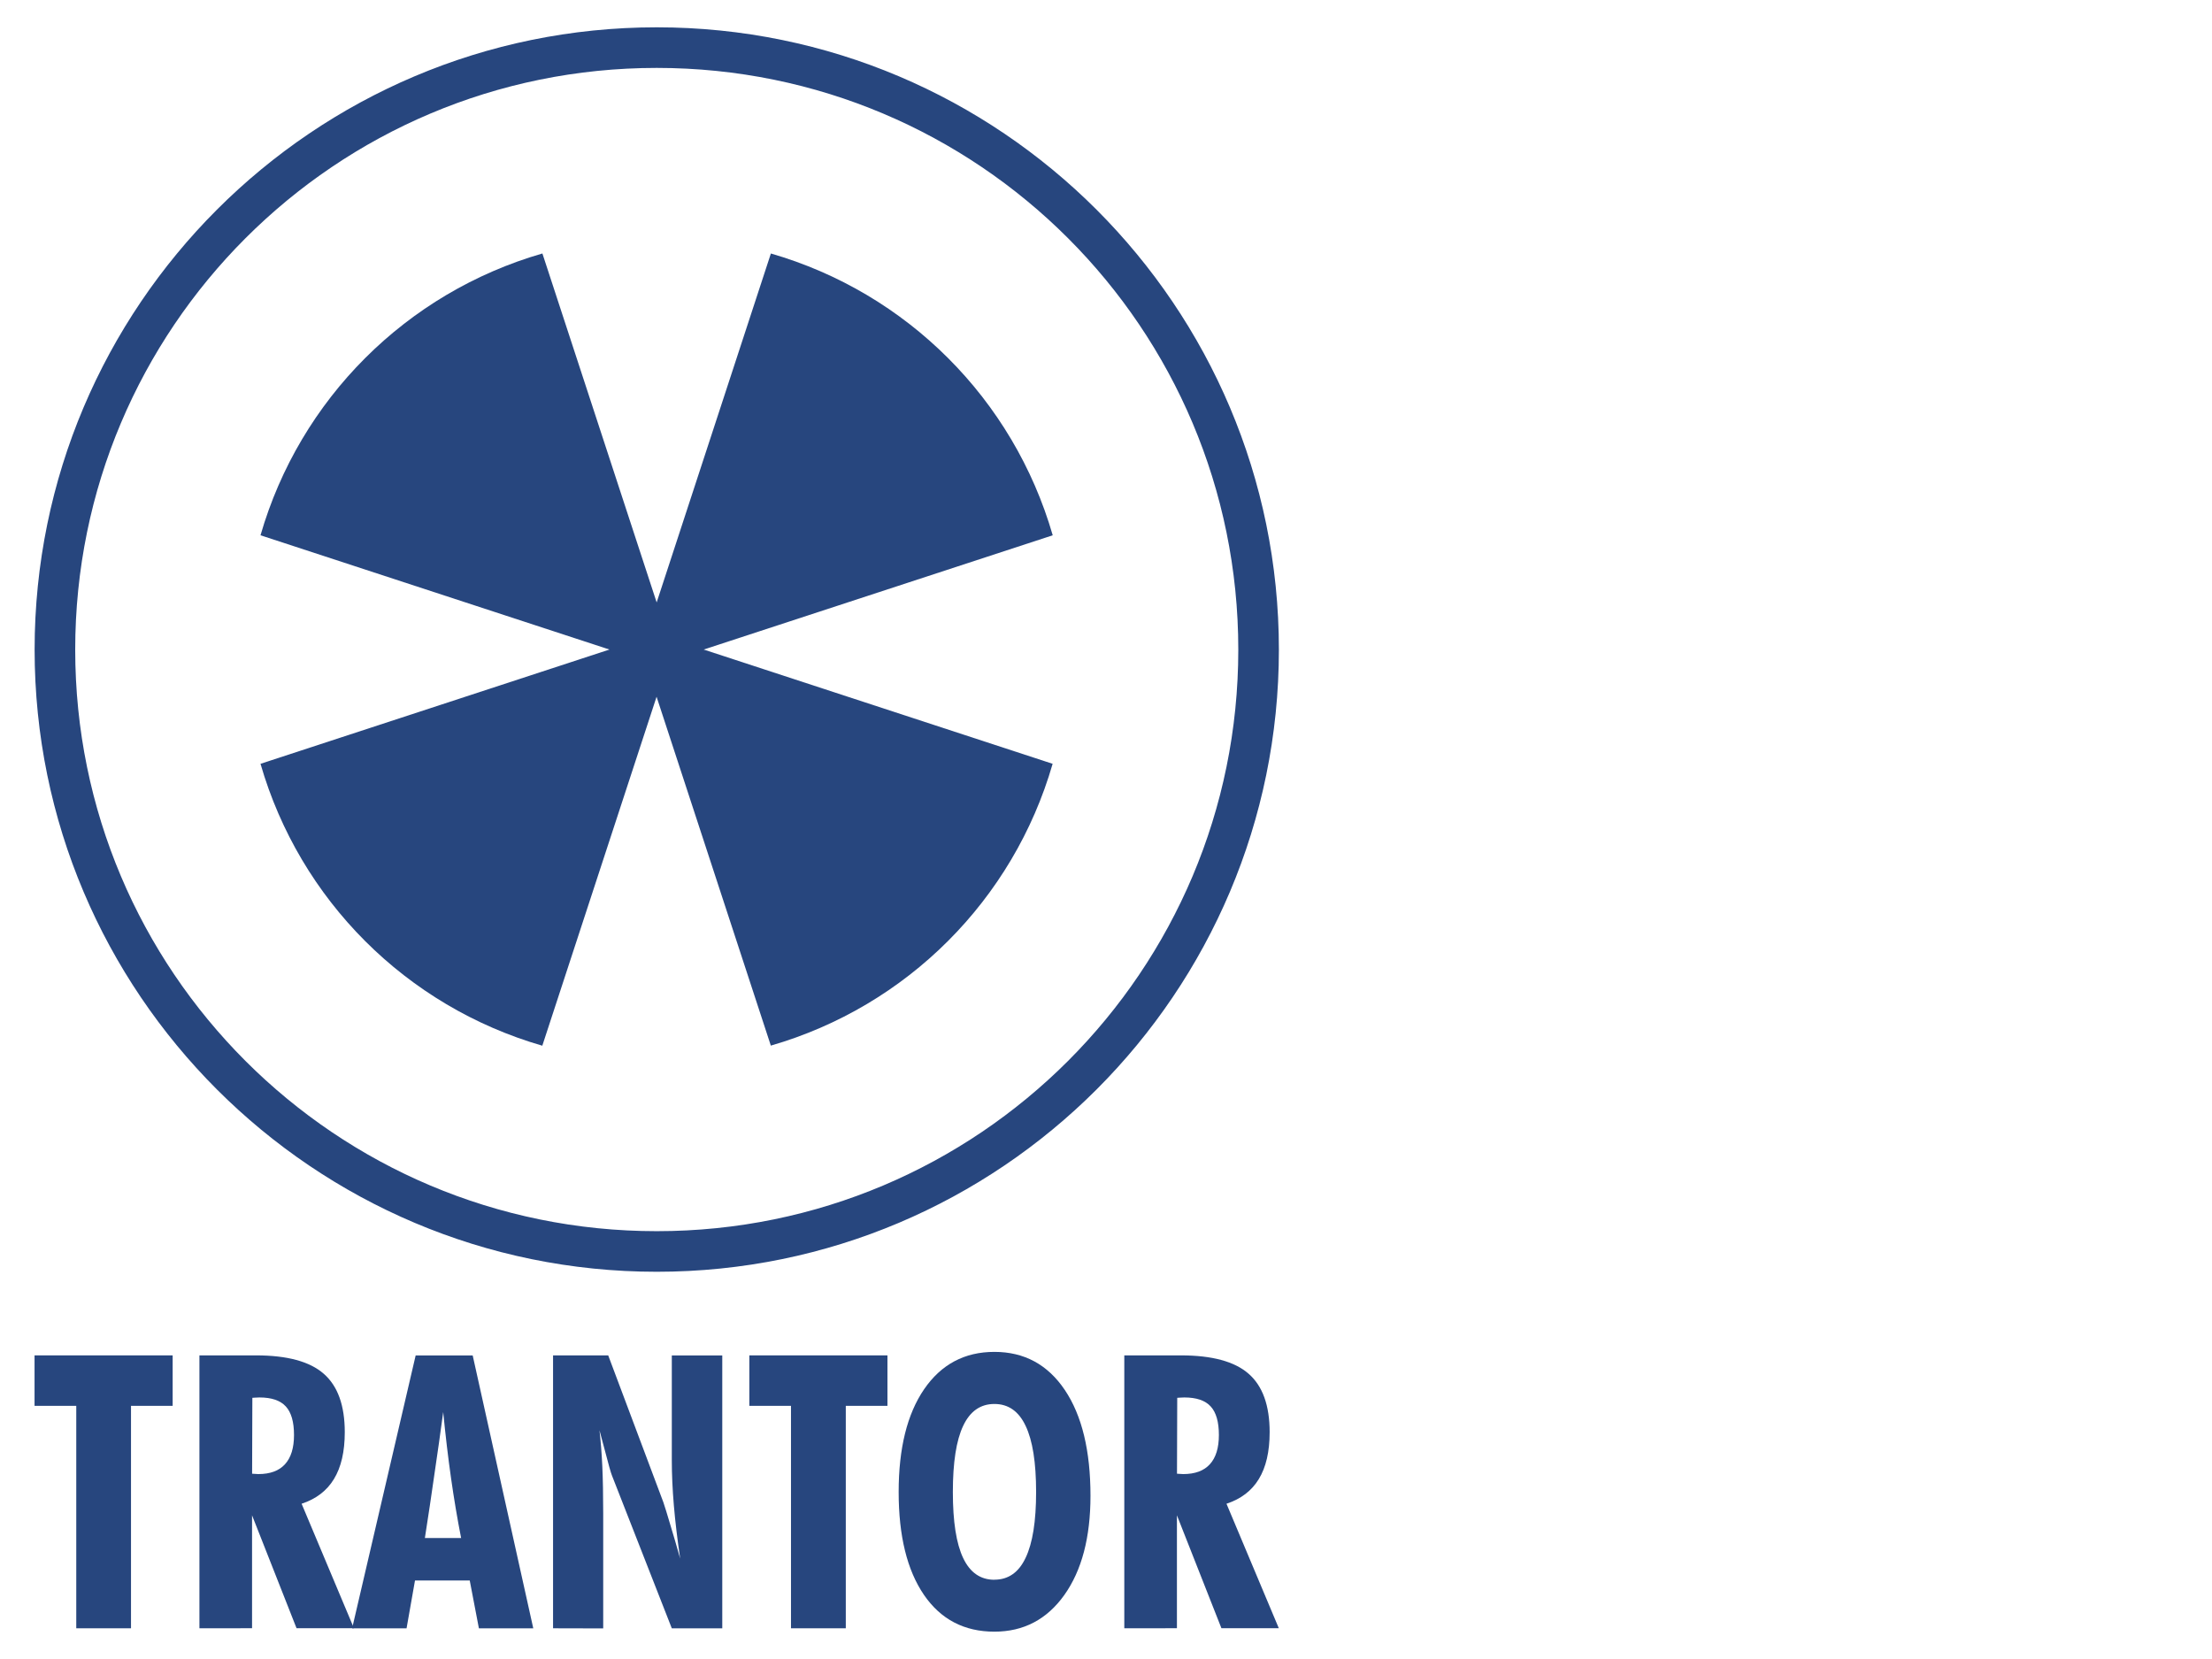
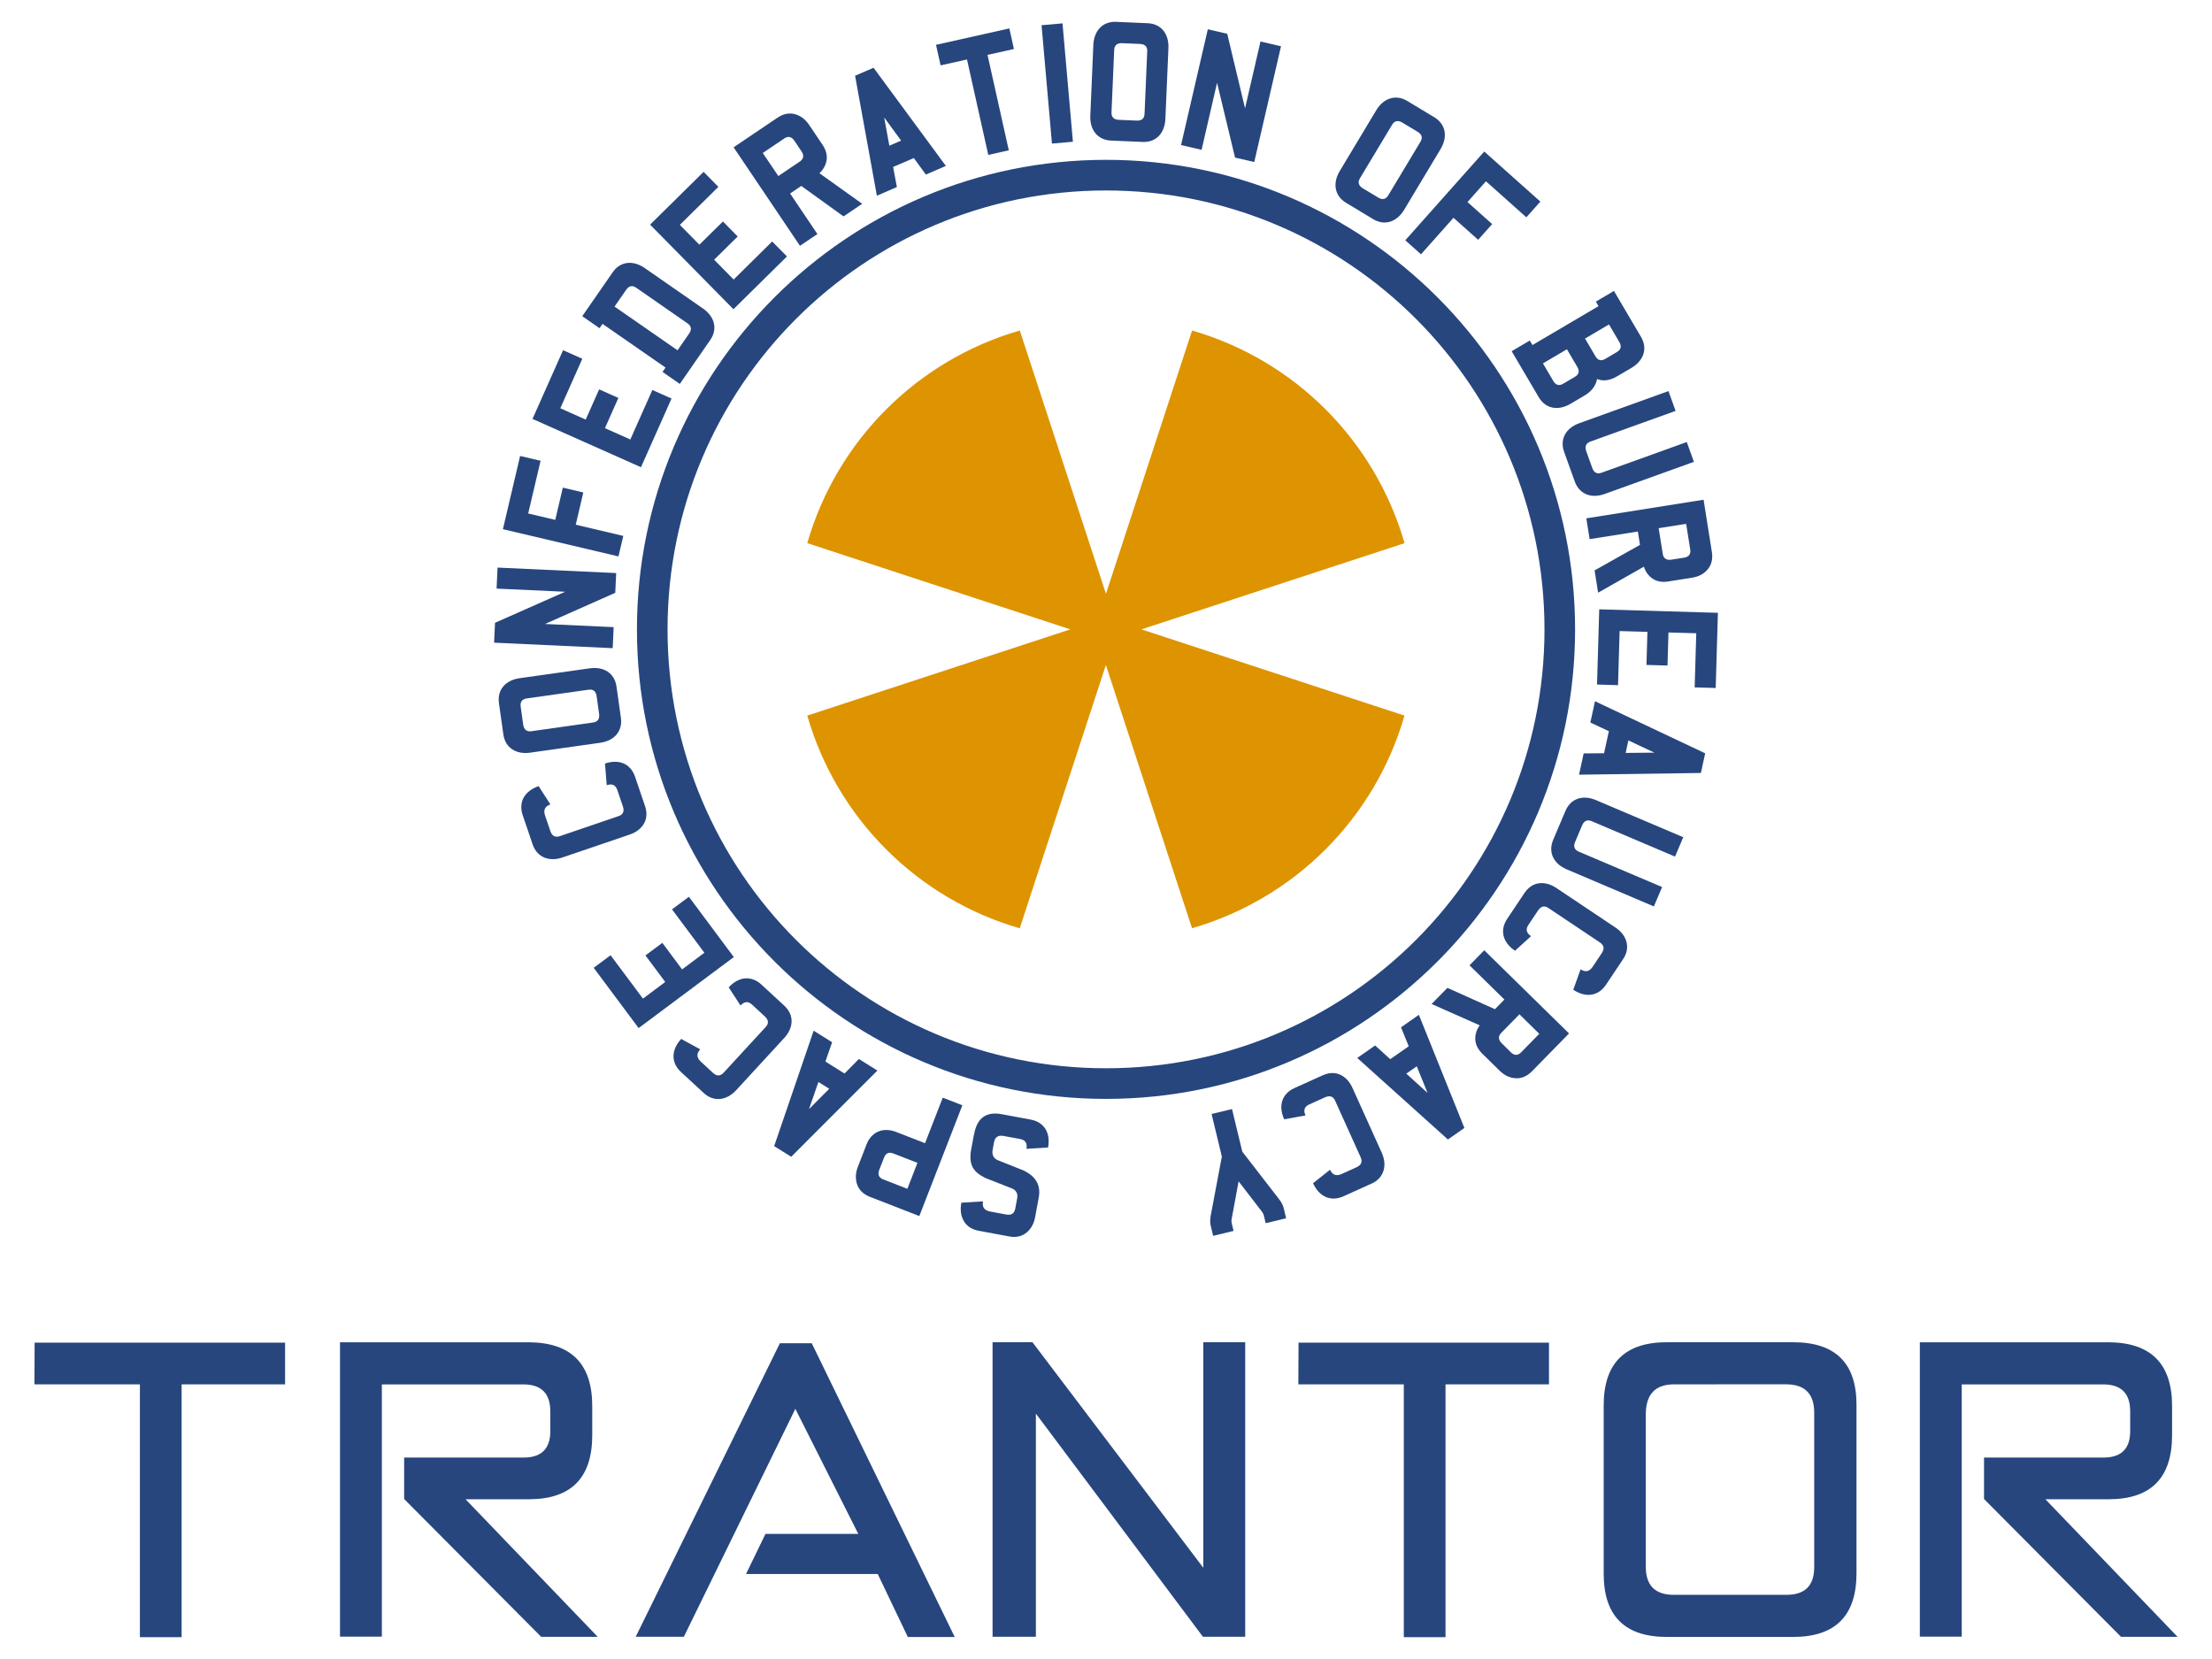
<svg xmlns="http://www.w3.org/2000/svg" width="128" height="96" viewBox="0 0 33.867 25.4" version="1.1" id="svg8">
  <defs id="defs2" />
  <g id="layer1" transform="translate(0,-271.6)">
-     <g id="g888" transform="matrix(0.9410256,0,0,0.9410256,-5.880259,17.96741)" style="fill:#27467e;fill-opacity:1">
-       <g transform="matrix(1.474255,0,0,1.474255,-8.030848,-132.8371)" id="g860" style="fill:#27467e;fill-opacity:1">
-         <path style="color:#000000;font-style:normal;font-variant:normal;font-weight:normal;font-stretch:normal;font-size:medium;line-height:normal;font-family:sans-serif;font-variant-ligatures:normal;font-variant-position:normal;font-variant-caps:normal;font-variant-numeric:normal;font-variant-alternates:normal;font-feature-settings:normal;text-indent:0;text-align:start;text-decoration:none;text-decoration-line:none;text-decoration-style:solid;text-decoration-color:#000000;letter-spacing:normal;word-spacing:normal;text-transform:none;writing-mode:lr-tb;direction:ltr;text-orientation:mixed;dominant-baseline:auto;baseline-shift:baseline;text-anchor:start;white-space:normal;shape-padding:0;clip-rule:nonzero;display:inline;overflow:visible;visibility:visible;opacity:1;isolation:auto;mix-blend-mode:normal;color-interpolation:sRGB;color-interpolation-filters:linearRGB;solid-color:#000000;solid-opacity:1;vector-effect:none;fill:#27467e;fill-opacity:1;fill-rule:nonzero;stroke:none;stroke-width:0.448;stroke-linecap:round;stroke-linejoin:round;stroke-miterlimit:4;stroke-dasharray:none;stroke-dashoffset:0;stroke-opacity:1;color-rendering:auto;image-rendering:auto;shape-rendering:auto;text-rendering:auto;enable-background:accumulate" d="m 16.934,273.229 c -3.79,0 -6.866,3.078 -6.866,6.868 0,3.79 3.077,6.866 6.866,6.866 3.79,0 6.866,-3.077 6.866,-6.866 0,-3.79 -3.077,-6.868 -6.866,-6.868 z m 0,0.448 c 3.547,0 6.418,2.872 6.418,6.42 1e-6,3.547 -2.871,6.418 -6.418,6.418 -3.547,0 -6.418,-2.871 -6.418,-6.418 0,-3.547 2.871,-6.42 6.418,-6.42 z" id="path834" />
-         <path style="opacity:1;fill:#27467e;fill-opacity:1;stroke:none;stroke-width:0.307;stroke-linecap:round;stroke-linejoin:round;stroke-miterlimit:4;stroke-dasharray:none;stroke-dashoffset:0;stroke-opacity:1" d="m 18.194,275.724 -1.261,3.852 -1.261,-3.851 a 4.553,4.553 0 0 0 -3.111,3.11 l 3.851,1.261 -3.851,1.261 a 4.553,4.553 0 0 0 3.11,3.111 l 1.261,-3.851 1.261,3.85 a 4.553,4.553 0 0 0 3.11,-3.11 l -3.851,-1.261 3.852,-1.261 a 4.553,4.553 0 0 0 -3.111,-3.11 z" id="circle836" />
-       </g>
-       <g transform="matrix(0.9808269,0,0,0.9808269,0.3246688,5.676665)" id="text856" style="font-style:normal;font-variant:normal;font-weight:normal;font-stretch:normal;font-size:6.35px;line-height:1.25;font-family:'Futura Md BT';-inkscape-font-specification:'Futura Md BT';letter-spacing:0px;word-spacing:0px;fill:#27467e;fill-opacity:1;stroke:none;stroke-width:0.265" aria-label="TRANTOR">
-         <path id="path862" style="font-style:normal;font-variant:normal;font-weight:normal;font-stretch:normal;font-family:'Futura BdCn BT';-inkscape-font-specification:'Futura BdCn BT';fill:#27467e;fill-opacity:1;stroke-width:0.265" d="m 7.305,296.019 v -3.69 H 6.613 v -0.837 h 2.291 v 0.837 H 8.213 v 3.69 z" />
-         <path id="path864" style="font-style:normal;font-variant:normal;font-weight:normal;font-stretch:normal;font-family:'Futura BdCn BT';-inkscape-font-specification:'Futura BdCn BT';fill:#27467e;fill-opacity:1;stroke-width:0.265" d="m 10.222,293.455 q 0.015,0 0.05,0.003 0.037,0.003 0.053,0.003 0.295,0 0.443,-0.164 0.149,-0.164 0.149,-0.484 0,-0.326 -0.136,-0.474 -0.136,-0.149 -0.437,-0.149 -0.047,0 -0.071,0.003 -0.025,0 -0.047,0.003 z m -0.874,2.564 v -4.527 h 0.939 q 0.775,0 1.122,0.304 0.35,0.304 0.35,0.97 0,0.484 -0.18,0.778 -0.177,0.291 -0.536,0.409 l 0.868,2.065 h -0.952 l -0.738,-1.873 v 1.873 z" />
-         <path id="path866" style="font-style:normal;font-variant:normal;font-weight:normal;font-stretch:normal;font-family:'Futura BdCn BT';-inkscape-font-specification:'Futura BdCn BT';fill:#27467e;fill-opacity:1;stroke-width:0.265" d="m 13.087,294.522 h 0.602 q -0.093,-0.474 -0.167,-0.992 -0.074,-0.521 -0.13,-1.098 -0.068,0.508 -0.146,1.032 -0.074,0.521 -0.158,1.057 z m -1.206,1.498 1.054,-4.527 h 0.946 l 1.005,4.527 h -0.902 l -0.152,-0.794 h -0.908 l -0.14,0.794 z" />
-         <path id="path868" style="font-style:normal;font-variant:normal;font-weight:normal;font-stretch:normal;font-family:'Futura BdCn BT';-inkscape-font-specification:'Futura BdCn BT';fill:#27467e;fill-opacity:1;stroke-width:0.265" d="m 15.214,296.019 v -4.527 h 0.915 l 0.915,2.437 q 0.04,0.118 0.112,0.363 0.074,0.242 0.167,0.571 -0.071,-0.481 -0.105,-0.881 -0.034,-0.403 -0.034,-0.75 v -1.739 h 0.837 v 4.527 h -0.837 l -0.992,-2.533 q -0.025,-0.056 -0.13,-0.462 -0.05,-0.186 -0.078,-0.291 0.031,0.264 0.047,0.595 0.015,0.329 0.015,0.788 v 1.904 z" />
-         <path id="path870" style="font-style:normal;font-variant:normal;font-weight:normal;font-stretch:normal;font-family:'Futura BdCn BT';-inkscape-font-specification:'Futura BdCn BT';fill:#27467e;fill-opacity:1;stroke-width:0.265" d="m 19.161,296.019 v -3.69 h -0.691 v -0.837 h 2.291 v 0.837 h -0.691 v 3.69 z" />
-         <path id="path872" style="font-style:normal;font-variant:normal;font-weight:normal;font-stretch:normal;font-family:'Futura BdCn BT';-inkscape-font-specification:'Futura BdCn BT';fill:#27467e;fill-opacity:1;stroke-width:0.265" d="m 22.535,295.213 q 0.347,0 0.518,-0.363 0.174,-0.363 0.174,-1.091 0,-0.735 -0.174,-1.098 -0.171,-0.363 -0.518,-0.363 -0.347,0 -0.518,0.363 -0.171,0.36 -0.171,1.098 0,0.735 0.171,1.095 0.171,0.36 0.518,0.36 z m 1.594,-1.392 q 0,1.036 -0.434,1.646 -0.434,0.608 -1.16,0.608 -0.75,0 -1.169,-0.611 -0.419,-0.614 -0.419,-1.705 0,-1.088 0.422,-1.705 0.425,-0.62 1.166,-0.62 0.744,0 1.169,0.633 0.425,0.633 0.425,1.755 z" />
-         <path id="path874" style="font-style:normal;font-variant:normal;font-weight:normal;font-stretch:normal;font-family:'Futura BdCn BT';-inkscape-font-specification:'Futura BdCn BT';fill:#27467e;fill-opacity:1;stroke-width:0.265" d="m 25.564,293.455 q 0.015,0 0.05,0.003 0.037,0.003 0.053,0.003 0.295,0 0.443,-0.164 0.149,-0.164 0.149,-0.484 0,-0.326 -0.136,-0.474 -0.136,-0.149 -0.437,-0.149 -0.047,0 -0.071,0.003 -0.025,0 -0.047,0.003 z m -0.874,2.564 v -4.527 h 0.939 q 0.775,0 1.122,0.304 0.35,0.304 0.35,0.97 0,0.484 -0.18,0.778 -0.177,0.291 -0.536,0.409 l 0.868,2.065 h -0.952 l -0.738,-1.873 v 1.873 z" />
+     <g transform="matrix(0.5421557,0,0,0.5421557,-0.2801107,137.1897)" id="layer1-0">
+       <g transform="matrix(1.251344,0,0,1.252371,-32.14935,-60.0764)" id="g1523">
+         <g id="text1057" style="font-style:normal;font-variant:normal;font-weight:normal;font-stretch:normal;font-size:9.263px;line-height:1.25;font-family:'Lemon Brush - Personal Use';-inkscape-font-specification:'Lemon Brush - Personal Use';letter-spacing:0px;word-spacing:0px;fill:#27467e;fill-opacity:1;stroke:none;stroke-width:0.347" transform="scale(1.000411,0.9995897)" aria-label="TRANTOR">
+           <path id="path1179" style="font-style:normal;font-variant:normal;font-weight:normal;font-stretch:normal;font-size:9.263px;font-family:'Anita Semi-square';-inkscape-font-specification:'Anita Semi-square, Normal';font-variant-ligatures:normal;font-variant-caps:normal;font-variant-numeric:normal;font-feature-settings:normal;text-align:start;writing-mode:lr-tb;text-anchor:start;fill:#27467e;fill-opacity:1;stroke-width:0.347" d="m 32.525,276.318 v 0.941 h -2.334 v 5.703 h -0.941 v -5.703 h -2.379 l 0.004,-0.941 z" />
+           <path id="path1181" style="font-style:normal;font-variant:normal;font-weight:normal;font-stretch:normal;font-size:9.263px;font-family:'Anita Semi-square';-inkscape-font-specification:'Anita Semi-square, Normal';font-variant-ligatures:normal;font-variant-caps:normal;font-variant-numeric:normal;font-feature-settings:normal;text-align:start;writing-mode:lr-tb;text-anchor:start;fill:#27467e;fill-opacity:1;stroke-width:0.347" d="m 35.211,279.846 v -0.936 h 2.637 q 0.66,0.027 0.66,-0.592 v -0.452 q 0,-0.606 -0.611,-0.606 h -3.189 v 5.69 H 33.764 v -6.64 h 4.27 q 1.416,0.014 1.42,1.429 v 0.669 q 0,1.438 -1.42,1.443 h -1.438 l 2.981,3.103 h -1.275 z" />
+           <path id="path1183" style="font-style:normal;font-variant:normal;font-weight:normal;font-stretch:normal;font-size:9.263px;font-family:'Anita Semi-square';-inkscape-font-specification:'Anita Semi-square, Normal';font-variant-ligatures:normal;font-variant-caps:normal;font-variant-numeric:normal;font-feature-settings:normal;text-align:start;writing-mode:lr-tb;text-anchor:start;fill:#27467e;fill-opacity:1;stroke-width:0.347" d="m 40.435,282.953 3.252,-6.621 h 0.719 l 3.225,6.626 H 46.573 l -0.678,-1.42 h -2.972 l 0.439,-0.905 h 2.094 l -1.42,-2.822 -2.515,5.142 z" />
+           <path id="path1185" style="font-style:normal;font-variant:normal;font-weight:normal;font-stretch:normal;font-size:9.263px;font-family:'Anita Semi-square';-inkscape-font-specification:'Anita Semi-square, Normal';font-variant-ligatures:normal;font-variant-caps:normal;font-variant-numeric:normal;font-feature-settings:normal;text-align:start;writing-mode:lr-tb;text-anchor:start;fill:#27467e;fill-opacity:1;stroke-width:0.347" d="m 53.239,281.397 v -5.088 h 0.945 v 6.644 h -0.954 l -3.768,-5.034 v 5.034 h -0.977 v -6.644 h 0.9 z" />
+           <path id="path1187" style="font-style:normal;font-variant:normal;font-weight:normal;font-stretch:normal;font-size:9.263px;font-family:'Anita Semi-square';-inkscape-font-specification:'Anita Semi-square, Normal';font-variant-ligatures:normal;font-variant-caps:normal;font-variant-numeric:normal;font-feature-settings:normal;text-align:start;writing-mode:lr-tb;text-anchor:start;fill:#27467e;fill-opacity:1;stroke-width:0.347" d="m 61.037,276.318 v 0.941 h -2.334 v 5.703 h -0.941 v -5.703 h -2.379 l 0.004,-0.941 z" />
+           <path id="path1189" style="font-style:normal;font-variant:normal;font-weight:normal;font-stretch:normal;font-size:9.263px;font-family:'Anita Semi-square';-inkscape-font-specification:'Anita Semi-square, Normal';font-variant-ligatures:normal;font-variant-caps:normal;font-variant-numeric:normal;font-feature-settings:normal;text-align:start;writing-mode:lr-tb;text-anchor:start;fill:#27467e;fill-opacity:1;stroke-width:0.347" d="m 63.859,277.259 q -0.638,0 -0.638,0.678 v 3.437 q 0,0.633 0.629,0.633 h 2.546 q 0.624,0 0.624,-0.624 v -3.487 q 0,-0.638 -0.638,-0.638 z m -1.588,0.475 q 0,-1.425 1.425,-1.425 h 2.849 q 1.429,0 1.429,1.411 v 3.808 q -0.004,1.429 -1.429,1.429 h -2.849 q -1.425,0 -1.425,-1.425 z" />
+           <path id="path1191" style="font-style:normal;font-variant:normal;font-weight:normal;font-stretch:normal;font-size:9.263px;font-family:'Anita Semi-square';-inkscape-font-specification:'Anita Semi-square, Normal';font-variant-ligatures:normal;font-variant-caps:normal;font-variant-numeric:normal;font-feature-settings:normal;text-align:start;writing-mode:lr-tb;text-anchor:start;fill:#27467e;fill-opacity:1;stroke-width:0.347" d="m 70.851,279.846 v -0.936 h 2.637 q 0.66,0.027 0.66,-0.592 v -0.452 q 0,-0.606 -0.611,-0.606 h -3.189 v 5.69 h -0.945 v -6.64 h 4.27 q 1.416,0.014 1.42,1.429 v 0.669 q 0,1.438 -1.42,1.443 h -1.438 l 2.981,3.103 h -1.275 z" />
+         </g>
+         <g transform="matrix(0.8505665,0,0,0.8505665,7.630759,40.30839)" id="g1177">
+           <g style="fill:#27467e;fill-opacity:1" transform="matrix(1.812679,0,0,1.812679,20.36941,-249.2933)" id="g860-7">
+             <path style="color:#000000;font-style:normal;font-variant:normal;font-weight:normal;font-stretch:normal;font-size:medium;line-height:normal;font-family:sans-serif;font-variant-ligatures:normal;font-variant-position:normal;font-variant-caps:normal;font-variant-numeric:normal;font-variant-alternates:normal;font-feature-settings:normal;text-indent:0;text-align:start;text-decoration:none;text-decoration-line:none;text-decoration-style:solid;text-decoration-color:#000000;letter-spacing:normal;word-spacing:normal;text-transform:none;writing-mode:lr-tb;direction:ltr;text-orientation:mixed;dominant-baseline:auto;baseline-shift:baseline;text-anchor:start;white-space:normal;shape-padding:0;clip-rule:nonzero;display:inline;overflow:visible;visibility:visible;opacity:1;isolation:auto;mix-blend-mode:normal;color-interpolation:sRGB;color-interpolation-filters:linearRGB;solid-color:#000000;solid-opacity:1;vector-effect:none;fill:#27467e;fill-opacity:1;fill-rule:nonzero;stroke:none;stroke-width:0.448;stroke-linecap:round;stroke-linejoin:round;stroke-miterlimit:4;stroke-dasharray:none;stroke-dashoffset:0;stroke-opacity:1;color-rendering:auto;image-rendering:auto;shape-rendering:auto;text-rendering:auto;enable-background:accumulate" d="m 16.934,273.229 c -3.79,0 -6.866,3.078 -6.866,6.868 0,3.79 3.077,6.866 6.866,6.866 3.79,0 6.866,-3.077 6.866,-6.866 0,-3.79 -3.077,-6.868 -6.866,-6.868 z m 0,0.448 c 3.547,0 6.418,2.872 6.418,6.42 1e-6,3.547 -2.871,6.418 -6.418,6.418 -3.547,0 -6.418,-2.871 -6.418,-6.418 0,-3.547 2.871,-6.42 6.418,-6.42 z" id="path834-5" />
+             <path style="opacity:1;fill:#dd9400;fill-opacity:1;stroke:none;stroke-width:0.307;stroke-linecap:round;stroke-linejoin:round;stroke-miterlimit:4;stroke-dasharray:none;stroke-dashoffset:0;stroke-opacity:1" d="m 18.194,275.724 -1.261,3.852 -1.261,-3.851 a 4.553,4.553 0 0 0 -3.111,3.11 l 3.851,1.261 -3.851,1.261 a 4.553,4.553 0 0 0 3.11,3.111 l 1.261,-3.851 1.261,3.85 a 4.553,4.553 0 0 0 3.11,-3.11 l -3.851,-1.261 3.852,-1.261 a 4.553,4.553 0 0 0 -3.111,-3.11 z" id="circle836-0" />
+           </g>
+           <g aria-label="space confederation of bureaucracy" style="font-style:normal;font-variant:normal;font-weight:normal;font-stretch:normal;font-size:4.697px;line-height:1.25;font-family:Mandatory;-inkscape-font-specification:Mandatory;letter-spacing:0px;word-spacing:0px;fill:#27467e;fill-opacity:1;stroke:none;stroke-width:0.176" id="text1072" transform="matrix(1.061235,0,0,1.061235,-64.50611,-14.8495)">
+             <path d="m 105.604,270.116 c -0.049,0.263 -0.073,0.392 -0.073,0.392 -0.035,0.189 -0.02,0.34 0.045,0.453 0.058,0.101 0.166,0.188 0.324,0.261 l 0.668,0.263 c 0.096,0.051 0.133,0.13 0.114,0.236 l -0.048,0.259 c -0.023,0.125 -0.099,0.173 -0.228,0.149 l -0.402,-0.075 c -0.143,-0.027 -0.204,-0.11 -0.177,-0.253 l -0.541,0.033 c -0.031,0.166 -0.015,0.312 0.048,0.434 0.074,0.143 0.2,0.233 0.39,0.268 l 0.762,0.142 c 0.171,0.032 0.316,-0.003 0.434,-0.101 0.108,-0.09 0.179,-0.215 0.21,-0.381 l 0.09,-0.485 c 0.058,-0.309 -0.068,-0.533 -0.379,-0.682 l -0.649,-0.259 c -0.106,-0.048 -0.146,-0.137 -0.123,-0.262 l 0.034,-0.185 c 0.024,-0.129 0.105,-0.181 0.239,-0.156 l 0.416,0.077 c 0.129,0.024 0.181,0.105 0.155,0.244 l 0.541,-0.033 c 0.068,-0.365 -0.097,-0.634 -0.434,-0.697 l -0.725,-0.135 c -0.383,-0.071 -0.614,0.091 -0.689,0.493 z" style="fill:#27467e;fill-opacity:1;stroke-width:0.176" id="path1079" />
+             <path d="m 102.698,270.94 c -0.056,0.144 -0.063,0.278 -0.028,0.408 0.044,0.158 0.156,0.272 0.331,0.34 l 1.234,0.48 1.076,-2.767 -0.49,-0.191 -0.443,1.138 -0.722,-0.281 c -0.346,-0.134 -0.625,0.014 -0.741,0.312 z m 0.65,-0.221 c 0.042,-0.12 0.122,-0.159 0.236,-0.115 l 0.604,0.235 -0.252,0.648 -0.604,-0.235 c -0.109,-0.043 -0.144,-0.122 -0.098,-0.24 z" style="fill:#27467e;fill-opacity:1;stroke-width:0.176" id="path1081" />
+             <path d="m 100.606,270.421 0.426,0.266 2.154,-2.154 -0.462,-0.289 -0.359,0.363 -0.478,-0.299 0.168,-0.482 -0.462,-0.289 z m 1.377,-1.433 -0.506,0.509 0.235,-0.678 z" style="fill:#27467e;fill-opacity:1;stroke-width:0.176" id="path1083" />
+             <path d="m 99.765,266.908 c 0.095,-0.104 0.192,-0.111 0.288,-0.022 l 0.318,0.293 c 0.097,0.089 0.104,0.179 0.024,0.265 l -1.05,1.14 c -0.086,0.093 -0.176,0.094 -0.272,0.004 l -0.3,-0.277 c -0.107,-0.099 -0.115,-0.201 -0.016,-0.308 l -0.476,-0.26 c -0.245,0.266 -0.265,0.586 -0.003,0.828 l 0.57,0.525 c 0.249,0.229 0.573,0.183 0.805,-0.069 l 1.203,-1.306 c 0.111,-0.121 0.173,-0.25 0.184,-0.386 0.013,-0.16 -0.052,-0.304 -0.187,-0.428 l -0.566,-0.522 c -0.252,-0.232 -0.567,-0.203 -0.818,0.07 z" style="fill:#27467e;fill-opacity:1;stroke-width:0.176" id="path1085" />
+             <path d="m 98.052,264.506 0.809,1.084 -0.557,0.416 -0.494,-0.663 -0.422,0.314 0.494,0.663 -0.557,0.416 -0.809,-1.084 -0.422,0.314 1.123,1.506 2.38,-1.774 -1.123,-1.506 z" style="fill:#27467e;fill-opacity:1;stroke-width:0.176" id="path1087" />
+             <path d="m 96.42,261.404 c 0.133,-0.045 0.221,-0.006 0.264,0.119 l 0.139,0.409 c 0.042,0.124 0.006,0.206 -0.105,0.244 l -1.467,0.5 c -0.12,0.041 -0.199,-0.002 -0.241,-0.126 l -0.132,-0.387 c -0.047,-0.138 -0.004,-0.232 0.133,-0.279 l -0.294,-0.456 c -0.342,0.117 -0.513,0.388 -0.398,0.726 l 0.25,0.734 c 0.109,0.32 0.416,0.434 0.74,0.323 l 1.681,-0.572 c 0.156,-0.053 0.271,-0.137 0.346,-0.252 0.088,-0.134 0.099,-0.292 0.04,-0.465 l -0.248,-0.729 c -0.111,-0.325 -0.401,-0.449 -0.752,-0.329 z" style="fill:#27467e;fill-opacity:1;stroke-width:0.176" id="path1089" />
+             <path d="m 94.244,258.731 c -0.349,0.049 -0.567,0.284 -0.519,0.624 l 0.11,0.781 c 0.048,0.34 0.327,0.504 0.667,0.456 l 1.758,-0.248 c 0.34,-0.048 0.562,-0.283 0.514,-0.623 l -0.11,-0.781 c -0.048,-0.34 -0.323,-0.505 -0.671,-0.455 z m 1.72,0.288 c 0.116,-0.016 0.185,0.035 0.203,0.161 l 0.062,0.442 c 0.018,0.126 -0.034,0.199 -0.15,0.216 l -1.544,0.218 c -0.116,0.016 -0.186,-0.04 -0.204,-0.166 l -0.062,-0.442 c -0.018,-0.126 0.034,-0.195 0.15,-0.211 z" style="fill:#27467e;fill-opacity:1;stroke-width:0.176" id="path1091" />
+             <path d="m 93.69,255.968 -0.024,0.525 1.713,0.079 -1.752,0.775 -0.023,0.497 2.965,0.137 0.024,-0.525 -1.717,-0.079 1.757,-0.779 0.023,-0.493 z" style="fill:#27467e;fill-opacity:1;stroke-width:0.176" id="path1093" />
+             <path d="m 94.254,253.18 -0.43,1.829 2.889,0.68 0.121,-0.512 -1.189,-0.28 0.189,-0.805 -0.512,-0.121 -0.189,0.805 -0.677,-0.159 0.31,-1.317 z" style="fill:#27467e;fill-opacity:1;stroke-width:0.176" id="path1095" />
+             <path d="m 97.56,251.532 -0.55,1.236 -0.635,-0.283 0.336,-0.755 -0.481,-0.214 -0.336,0.755 -0.635,-0.283 0.55,-1.236 -0.481,-0.214 -0.764,1.716 2.712,1.207 0.764,-1.716 z" style="fill:#27467e;fill-opacity:1;stroke-width:0.176" id="path1097" />
+             <path d="m 97.372,248.487 c -0.289,-0.201 -0.609,-0.177 -0.804,0.105 l -0.76,1.096 0.432,0.3 0.075,-0.108 1.575,1.092 -0.075,0.108 0.432,0.3 0.76,-1.096 c 0.195,-0.282 0.106,-0.59 -0.184,-0.79 z m 1.067,1.38 c 0.097,0.067 0.112,0.152 0.04,0.256 l -0.289,0.417 -1.575,-1.092 0.289,-0.417 c 0.072,-0.104 0.157,-0.12 0.254,-0.053 z" style="fill:#27467e;fill-opacity:1;stroke-width:0.176" id="path1099" />
+             <path d="m 100.556,247.822 -0.963,0.95 -0.488,-0.495 0.589,-0.58 -0.369,-0.375 -0.589,0.58 -0.488,-0.495 0.963,-0.95 -0.369,-0.375 -1.338,1.319 2.084,2.113 1.338,-1.319 z" style="fill:#27467e;fill-opacity:1;stroke-width:0.176" id="path1101" />
+             <path d="m 101.738,246.117 c 0.087,-0.081 0.146,-0.178 0.171,-0.285 0.035,-0.142 0.001,-0.284 -0.093,-0.424 l -0.336,-0.499 c -0.089,-0.132 -0.198,-0.218 -0.328,-0.26 -0.153,-0.05 -0.31,-0.023 -0.466,0.082 l -1.094,0.738 1.659,2.461 0.436,-0.294 -0.683,-1.013 0.28,-0.189 1.056,0.761 0.467,-0.315 z m -0.451,-0.551 c 0.071,0.105 0.057,0.194 -0.04,0.259 l -0.537,0.362 -0.389,-0.576 0.537,-0.362 c 0.097,-0.066 0.182,-0.049 0.253,0.056 z" style="fill:#27467e;fill-opacity:1;stroke-width:0.176" id="path1103" />
+             <path d="m 103.091,243.482 -0.462,0.199 0.545,2.997 0.5,-0.216 -0.094,-0.502 0.518,-0.223 0.301,0.413 0.5,-0.216 z m 0.395,1.947 -0.13,-0.706 0.424,0.579 z" style="fill:#27467e;fill-opacity:1;stroke-width:0.176" id="path1105" />
+             <path d="m 106.486,242.499 -1.834,0.41 0.115,0.513 0.66,-0.147 0.532,2.384 0.513,-0.115 -0.532,-2.384 0.66,-0.147 z" style="fill:#27467e;fill-opacity:1;stroke-width:0.176" id="path1107" />
+             <path d="m 107.815,242.373 -0.524,0.046 0.26,2.957 0.524,-0.046 z" style="fill:#27467e;fill-opacity:1;stroke-width:0.176" id="path1109" />
+             <path d="m 110.463,242.993 c 0.015,-0.352 -0.176,-0.609 -0.519,-0.624 l -0.788,-0.034 c -0.343,-0.015 -0.555,0.23 -0.57,0.573 l -0.076,1.774 c -0.015,0.343 0.176,0.605 0.519,0.619 l 0.788,0.034 c 0.343,0.015 0.555,-0.225 0.57,-0.577 z m -0.597,1.639 c -0.005,0.117 -0.069,0.176 -0.195,0.17 l -0.446,-0.019 c -0.127,-0.005 -0.19,-0.069 -0.185,-0.187 l 0.067,-1.558 c 0.005,-0.117 0.073,-0.175 0.2,-0.17 l 0.446,0.019 c 0.127,0.005 0.185,0.069 0.18,0.186 z" style="fill:#27467e;fill-opacity:1;stroke-width:0.176" id="path1111" />
+             <path d="m 113.278,242.945 -0.513,-0.119 -0.386,1.67 -0.446,-1.863 -0.485,-0.112 -0.669,2.892 0.513,0.119 0.387,-1.675 0.45,1.869 0.48,0.111 z" style="fill:#27467e;fill-opacity:1;stroke-width:0.176" id="path1113" />
+             <path d="m 117.267,245.514 c 0.181,-0.302 0.137,-0.619 -0.157,-0.796 l -0.676,-0.407 c -0.294,-0.177 -0.598,-0.063 -0.774,0.231 l -0.915,1.522 c -0.177,0.294 -0.134,0.615 0.16,0.792 l 0.676,0.407 c 0.294,0.177 0.595,0.067 0.777,-0.235 z m -1.307,1.154 c -0.06,0.101 -0.144,0.122 -0.253,0.056 l -0.382,-0.23 c -0.109,-0.065 -0.134,-0.152 -0.073,-0.252 l 0.803,-1.336 c 0.06,-0.101 0.148,-0.119 0.257,-0.054 l 0.382,0.23 c 0.109,0.065 0.13,0.149 0.069,0.25 z" style="fill:#27467e;fill-opacity:1;stroke-width:0.176" id="path1115" />
+             <path d="m 119.762,246.825 -1.403,-1.25 -1.974,2.217 0.393,0.35 0.812,-0.912 0.617,0.55 0.35,-0.393 -0.617,-0.55 0.462,-0.519 1.01,0.9 z" style="fill:#27467e;fill-opacity:1;stroke-width:0.176" id="path1117" />
+             <path d="m 120.859,251.675 c 0.182,-0.107 0.29,-0.247 0.321,-0.418 0.152,0.063 0.323,0.039 0.509,-0.071 l 0.348,-0.205 c 0.304,-0.179 0.416,-0.479 0.242,-0.775 l -0.677,-1.149 -0.453,0.267 0.067,0.113 -1.651,0.972 -0.067,-0.113 -0.453,0.267 0.677,1.149 c 0.174,0.295 0.491,0.343 0.794,0.165 z m 0.526,-0.92 c -0.101,0.06 -0.185,0.038 -0.244,-0.063 l -0.262,-0.445 0.599,-0.353 0.257,0.437 c 0.064,0.109 0.043,0.193 -0.059,0.252 z m -1.052,0.62 c -0.101,0.06 -0.185,0.038 -0.249,-0.071 l -0.257,-0.437 0.599,-0.353 0.262,0.445 c 0.06,0.101 0.038,0.185 -0.063,0.244 z" style="fill:#27467e;fill-opacity:1;stroke-width:0.176" id="path1119" />
+             <path d="m 123.601,253.327 -0.178,-0.495 -2.13,0.766 c -0.11,0.04 -0.189,0.003 -0.232,-0.116 l -0.151,-0.42 c -0.043,-0.119 -0.008,-0.202 0.103,-0.242 l 2.13,-0.766 -0.178,-0.495 -2.232,0.803 c -0.336,0.121 -0.49,0.401 -0.377,0.715 l 0.267,0.742 c 0.113,0.314 0.41,0.432 0.75,0.309 z" style="fill:#27467e;fill-opacity:1;stroke-width:0.176" id="path1121" />
+             <path d="m 122.35,255.946 c 0.037,0.113 0.1,0.208 0.186,0.275 0.114,0.091 0.257,0.121 0.424,0.094 l 0.594,-0.094 c 0.158,-0.025 0.281,-0.087 0.374,-0.188 0.11,-0.117 0.152,-0.271 0.122,-0.457 l -0.207,-1.303 -2.932,0.465 0.083,0.52 1.206,-0.191 0.053,0.334 -1.135,0.637 0.088,0.557 z m 0.69,-0.176 c -0.125,0.02 -0.2,-0.03 -0.218,-0.146 l -0.102,-0.64 0.687,-0.109 0.102,0.64 c 0.018,0.116 -0.032,0.186 -0.158,0.206 z" style="fill:#27467e;fill-opacity:1;stroke-width:0.176" id="path1123" />
+             <path d="m 121.704,258.906 0.04,-1.352 0.695,0.02 -0.024,0.826 0.526,0.015 0.024,-0.826 0.695,0.02 -0.04,1.352 0.526,0.015 0.055,-1.878 -2.967,-0.087 -0.055,1.878 z" style="fill:#27467e;fill-opacity:1;stroke-width:0.176" id="path1125" />
+             <path d="m 123.776,261.099 0.107,-0.491 -2.755,-1.301 -0.116,0.532 0.463,0.216 -0.12,0.551 -0.51,0.004 -0.116,0.532 z m -1.813,-0.813 0.65,0.305 -0.718,0.007 z" style="fill:#27467e;fill-opacity:1;stroke-width:0.176" id="path1127" />
+             <path d="m 122.6,264.433 0.206,-0.484 -2.084,-0.885 c -0.108,-0.046 -0.14,-0.126 -0.091,-0.243 l 0.174,-0.411 c 0.05,-0.117 0.131,-0.153 0.24,-0.107 l 2.084,0.885 0.206,-0.484 -2.183,-0.927 c -0.329,-0.14 -0.632,-0.039 -0.762,0.268 l -0.308,0.726 c -0.13,0.307 0.008,0.595 0.34,0.736 z" style="fill:#27467e;fill-opacity:1;stroke-width:0.176" id="path1129" />
+             <path d="m 119.529,265.176 c -0.117,-0.078 -0.139,-0.172 -0.066,-0.281 l 0.24,-0.359 c 0.073,-0.109 0.16,-0.13 0.258,-0.065 l 1.289,0.861 c 0.105,0.07 0.12,0.159 0.047,0.268 l -0.227,0.34 c -0.081,0.121 -0.181,0.144 -0.302,0.064 l -0.183,0.51 c 0.301,0.201 0.62,0.171 0.818,-0.125 l 0.431,-0.644 c 0.188,-0.281 0.092,-0.594 -0.193,-0.784 l -1.476,-0.987 c -0.137,-0.091 -0.273,-0.132 -0.41,-0.122 -0.16,0.011 -0.292,0.099 -0.394,0.251 l -0.428,0.64 c -0.191,0.285 -0.113,0.591 0.196,0.797 z" style="fill:#27467e;fill-opacity:1;stroke-width:0.176" id="path1131" />
+             <path d="m 118.245,267.403 c -0.069,0.097 -0.108,0.204 -0.11,0.313 -0.005,0.146 0.056,0.278 0.177,0.397 l 0.429,0.421 c 0.114,0.112 0.238,0.174 0.374,0.189 0.16,0.018 0.308,-0.04 0.44,-0.174 l 0.924,-0.943 -2.12,-2.078 -0.368,0.376 0.872,0.855 -0.237,0.241 -1.188,-0.533 -0.395,0.403 z m 0.553,0.45 c -0.091,-0.089 -0.095,-0.178 -0.013,-0.262 l 0.454,-0.463 0.496,0.487 -0.454,0.463 c -0.082,0.084 -0.169,0.085 -0.259,-0.004 z" style="fill:#27467e;fill-opacity:1;stroke-width:0.176" id="path1133" />
+             <path d="m 117.451,270.255 0.412,-0.288 -1.138,-2.826 -0.447,0.312 0.193,0.473 -0.462,0.323 -0.378,-0.343 -0.447,0.312 z m -0.779,-1.828 0.27,0.665 -0.532,-0.482 z" style="fill:#27467e;fill-opacity:1;stroke-width:0.176" id="path1135" />
+             <path d="m 113.89,269.654 c -0.058,-0.128 -0.027,-0.22 0.093,-0.274 l 0.394,-0.178 c 0.12,-0.054 0.205,-0.025 0.253,0.082 l 0.638,1.413 c 0.052,0.116 0.017,0.198 -0.102,0.252 l -0.372,0.168 c -0.133,0.06 -0.23,0.027 -0.29,-0.106 l -0.425,0.336 c 0.149,0.33 0.435,0.473 0.761,0.327 l 0.706,-0.319 c 0.308,-0.139 0.392,-0.455 0.251,-0.768 l -0.731,-1.618 c -0.068,-0.15 -0.162,-0.257 -0.284,-0.32 -0.142,-0.075 -0.3,-0.071 -0.467,0.005 l -0.702,0.317 c -0.312,0.141 -0.408,0.442 -0.256,0.78 z" style="fill:#27467e;fill-opacity:1;stroke-width:0.176" id="path1137" />
+             <path d="m 111.581,272.662 0.511,-0.123 -0.045,-0.187 c -0.008,-0.032 -0.011,-0.065 -0.005,-0.1 l 0.176,-0.951 0.584,0.758 c 0.021,0.029 0.039,0.063 0.048,0.1 l 0.045,0.187 0.511,-0.123 -0.059,-0.247 c -0.018,-0.073 -0.053,-0.142 -0.104,-0.212 l -0.933,-1.205 -0.257,-1.064 -0.511,0.123 0.257,1.064 -0.28,1.483 c -0.016,0.096 -0.015,0.178 0.003,0.251 z" style="fill:#27467e;fill-opacity:1;stroke-width:0.176" id="path1139" />
+           </g>
+         </g>
      </g>
    </g>
  </g>
</svg>
